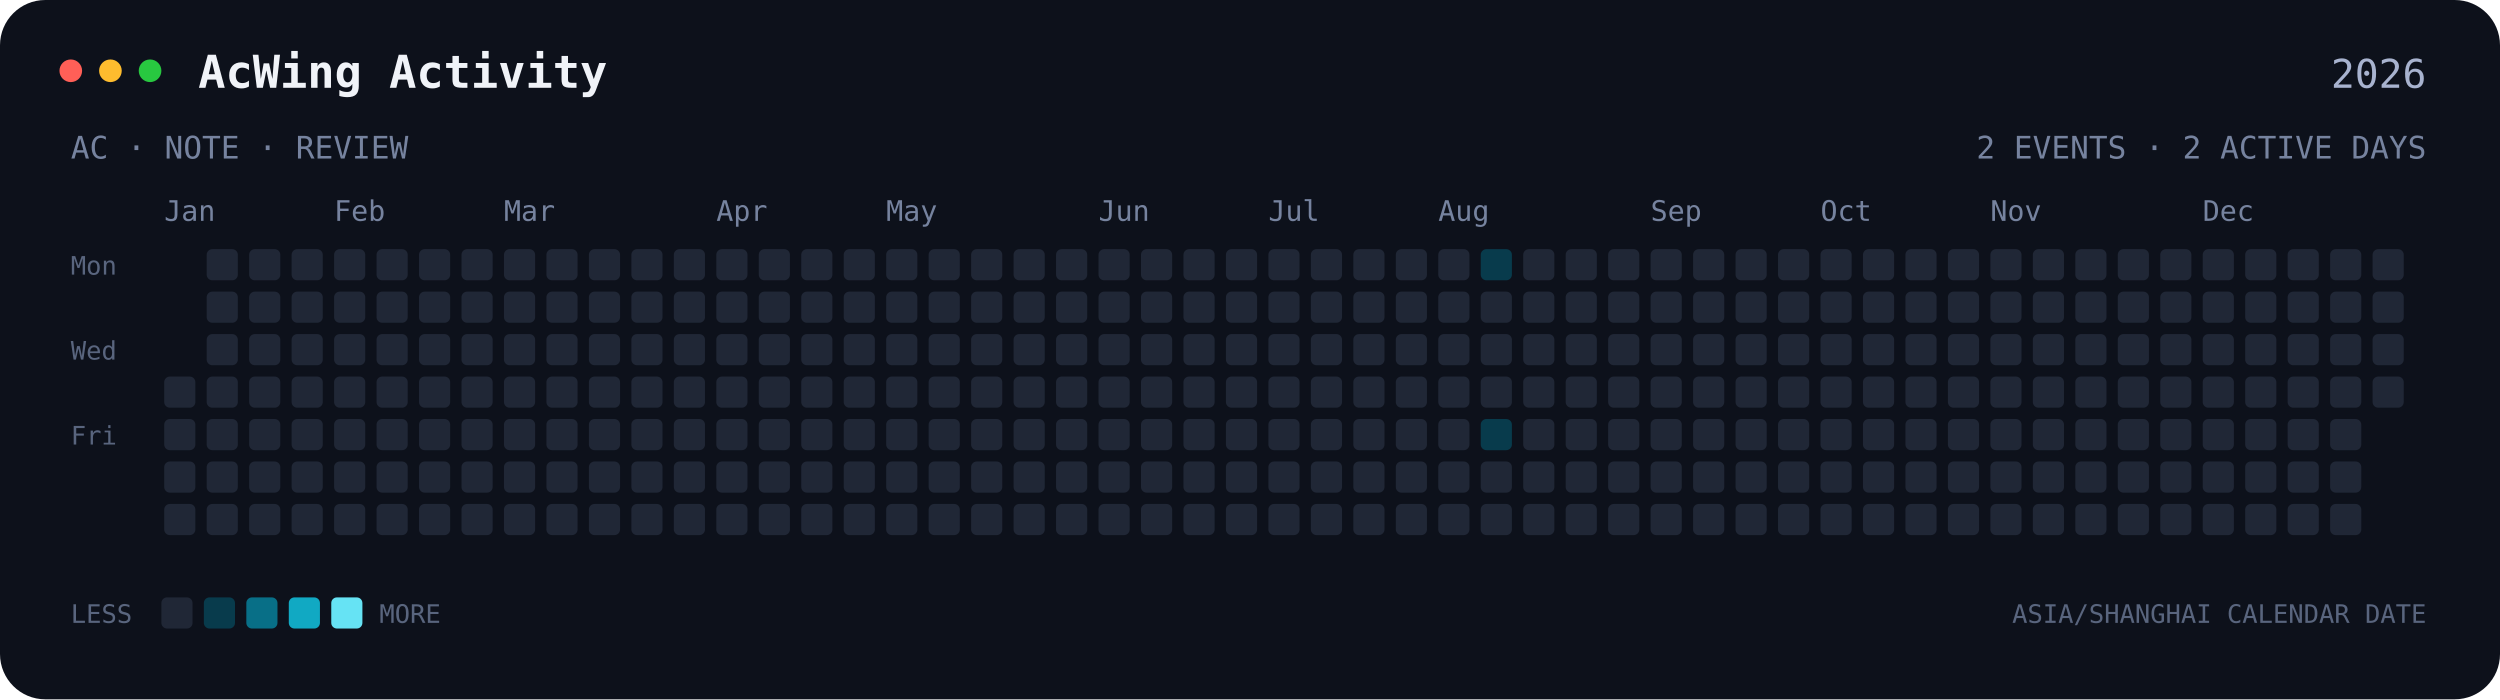
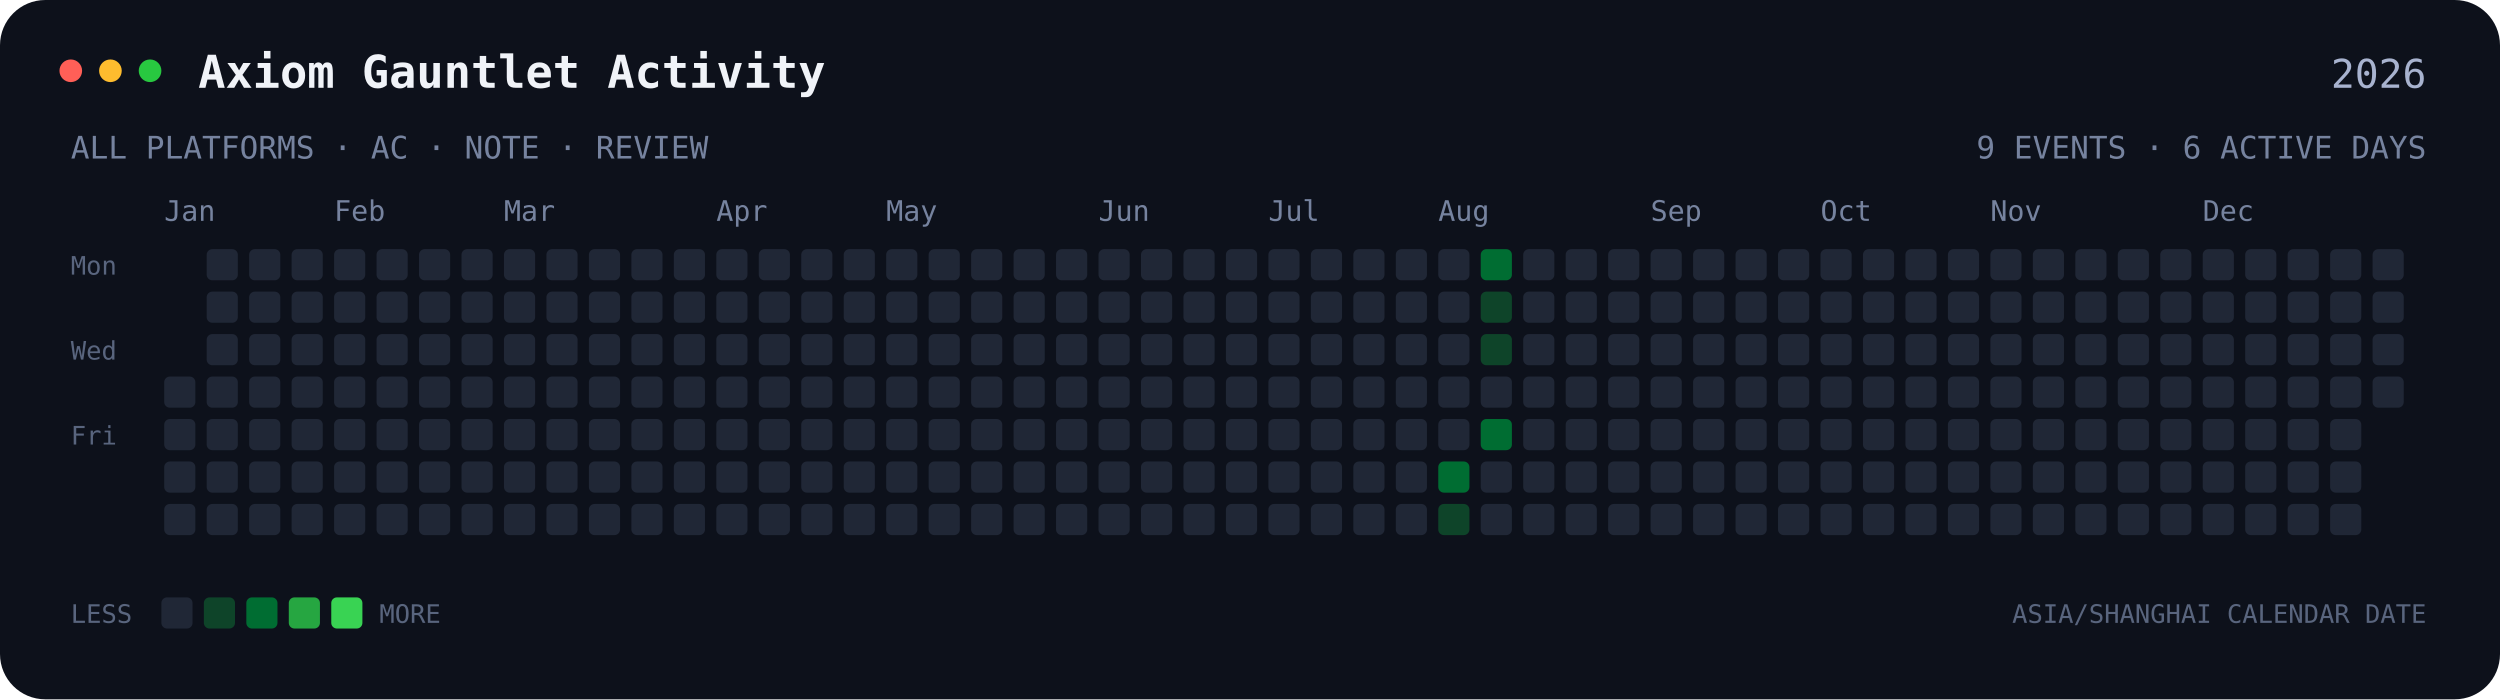
- <svg xmlns="http://www.w3.org/2000/svg" width="883" height="247" viewBox="0 0 883 247" role="img" aria-labelledby="acwing-2026-title acwing-2026-desc">
+ <svg xmlns="http://www.w3.org/2000/svg" width="883" height="247" viewBox="0 0 883 247" role="img" aria-labelledby="total-2026-title total-2026-desc">
  <rect width="883" height="247" rx="16" fill="#0d111b" />
  <circle cx="25" cy="25" r="4" fill="#ff5f57" />
  <circle cx="39" cy="25" r="4" fill="#febc2e" />
  <circle cx="53" cy="25" r="4" fill="#28c840" />
-   <text x="70" y="31" fill="#f0f3f8" font-family="ui-monospace, SFMono-Regular, Menlo, Consolas, monospace" font-size="16" font-weight="700">AcWing Activity</text>
+   <text x="70" y="31" fill="#f0f3f8" font-family="ui-monospace, SFMono-Regular, Menlo, Consolas, monospace" font-size="16" font-weight="700">Axiom Gauntlet Activity</text>
  <text x="857" y="31" text-anchor="end" fill="#a8b3cf" font-family="ui-monospace, SFMono-Regular, Menlo, Consolas, monospace" font-size="14">2026</text>
-   <text x="25" y="56" fill="#76839f" font-family="ui-monospace, SFMono-Regular, Menlo, Consolas, monospace" font-size="11">AC · NOTE · REVIEW</text>
-   <text x="857" y="56" text-anchor="end" fill="#76839f" font-family="ui-monospace, SFMono-Regular, Menlo, Consolas, monospace" font-size="11">2 EVENTS · 2 ACTIVE DAYS</text>
+   <text x="25" y="56" fill="#76839f" font-family="ui-monospace, SFMono-Regular, Menlo, Consolas, monospace" font-size="11">ALL PLATFORMS · AC · NOTE · REVIEW</text>
+   <text x="857" y="56" text-anchor="end" fill="#76839f" font-family="ui-monospace, SFMono-Regular, Menlo, Consolas, monospace" font-size="11">9 EVENTS · 6 ACTIVE DAYS</text>
  <text x="58" y="78" fill="#76839f" font-family="ui-monospace, SFMono-Regular, Menlo, Consolas, monospace" font-size="10">Jan</text>
  <text x="118" y="78" fill="#76839f" font-family="ui-monospace, SFMono-Regular, Menlo, Consolas, monospace" font-size="10">Feb</text>
  <text x="178" y="78" fill="#76839f" font-family="ui-monospace, SFMono-Regular, Menlo, Consolas, monospace" font-size="10">Mar</text>
  <text x="253" y="78" fill="#76839f" font-family="ui-monospace, SFMono-Regular, Menlo, Consolas, monospace" font-size="10">Apr</text>
  <text x="313" y="78" fill="#76839f" font-family="ui-monospace, SFMono-Regular, Menlo, Consolas, monospace" font-size="10">May</text>
  <text x="388" y="78" fill="#76839f" font-family="ui-monospace, SFMono-Regular, Menlo, Consolas, monospace" font-size="10">Jun</text>
  <text x="448" y="78" fill="#76839f" font-family="ui-monospace, SFMono-Regular, Menlo, Consolas, monospace" font-size="10">Jul</text>
  <text x="508" y="78" fill="#76839f" font-family="ui-monospace, SFMono-Regular, Menlo, Consolas, monospace" font-size="10">Aug</text>
  <text x="583" y="78" fill="#76839f" font-family="ui-monospace, SFMono-Regular, Menlo, Consolas, monospace" font-size="10">Sep</text>
  <text x="643" y="78" fill="#76839f" font-family="ui-monospace, SFMono-Regular, Menlo, Consolas, monospace" font-size="10">Oct</text>
  <text x="703" y="78" fill="#76839f" font-family="ui-monospace, SFMono-Regular, Menlo, Consolas, monospace" font-size="10">Nov</text>
  <text x="778" y="78" fill="#76839f" font-family="ui-monospace, SFMono-Regular, Menlo, Consolas, monospace" font-size="10">Dec</text>
  <text x="25" y="97" fill="#59657e" font-family="ui-monospace, SFMono-Regular, Menlo, Consolas, monospace" font-size="9">Mon</text>
  <text x="25" y="127" fill="#59657e" font-family="ui-monospace, SFMono-Regular, Menlo, Consolas, monospace" font-size="9">Wed</text>
  <text x="25" y="157" fill="#59657e" font-family="ui-monospace, SFMono-Regular, Menlo, Consolas, monospace" font-size="9">Fri</text>
  <rect x="58" y="133" width="11" height="11" rx="2" fill="#202736" data-date="2026-01-01" data-count="0" data-level="0">
    </rect>
  <rect x="58" y="148" width="11" height="11" rx="2" fill="#202736" data-date="2026-01-02" data-count="0" data-level="0">
    </rect>
  <rect x="58" y="163" width="11" height="11" rx="2" fill="#202736" data-date="2026-01-03" data-count="0" data-level="0">
    </rect>
  <rect x="58" y="178" width="11" height="11" rx="2" fill="#202736" data-date="2026-01-04" data-count="0" data-level="0">
    </rect>
  <rect x="73" y="88" width="11" height="11" rx="2" fill="#202736" data-date="2026-01-05" data-count="0" data-level="0">
    </rect>
  <rect x="73" y="103" width="11" height="11" rx="2" fill="#202736" data-date="2026-01-06" data-count="0" data-level="0">
    </rect>
  <rect x="73" y="118" width="11" height="11" rx="2" fill="#202736" data-date="2026-01-07" data-count="0" data-level="0">
    </rect>
  <rect x="73" y="133" width="11" height="11" rx="2" fill="#202736" data-date="2026-01-08" data-count="0" data-level="0">
    </rect>
  <rect x="73" y="148" width="11" height="11" rx="2" fill="#202736" data-date="2026-01-09" data-count="0" data-level="0">
    </rect>
  <rect x="73" y="163" width="11" height="11" rx="2" fill="#202736" data-date="2026-01-10" data-count="0" data-level="0">
    </rect>
  <rect x="73" y="178" width="11" height="11" rx="2" fill="#202736" data-date="2026-01-11" data-count="0" data-level="0">
    </rect>
  <rect x="88" y="88" width="11" height="11" rx="2" fill="#202736" data-date="2026-01-12" data-count="0" data-level="0">
    </rect>
  <rect x="88" y="103" width="11" height="11" rx="2" fill="#202736" data-date="2026-01-13" data-count="0" data-level="0">
    </rect>
  <rect x="88" y="118" width="11" height="11" rx="2" fill="#202736" data-date="2026-01-14" data-count="0" data-level="0">
    </rect>
  <rect x="88" y="133" width="11" height="11" rx="2" fill="#202736" data-date="2026-01-15" data-count="0" data-level="0">
    </rect>
  <rect x="88" y="148" width="11" height="11" rx="2" fill="#202736" data-date="2026-01-16" data-count="0" data-level="0">
    </rect>
  <rect x="88" y="163" width="11" height="11" rx="2" fill="#202736" data-date="2026-01-17" data-count="0" data-level="0">
    </rect>
  <rect x="88" y="178" width="11" height="11" rx="2" fill="#202736" data-date="2026-01-18" data-count="0" data-level="0">
    </rect>
  <rect x="103" y="88" width="11" height="11" rx="2" fill="#202736" data-date="2026-01-19" data-count="0" data-level="0">
    </rect>
  <rect x="103" y="103" width="11" height="11" rx="2" fill="#202736" data-date="2026-01-20" data-count="0" data-level="0">
    </rect>
  <rect x="103" y="118" width="11" height="11" rx="2" fill="#202736" data-date="2026-01-21" data-count="0" data-level="0">
    </rect>
  <rect x="103" y="133" width="11" height="11" rx="2" fill="#202736" data-date="2026-01-22" data-count="0" data-level="0">
    </rect>
  <rect x="103" y="148" width="11" height="11" rx="2" fill="#202736" data-date="2026-01-23" data-count="0" data-level="0">
    </rect>
  <rect x="103" y="163" width="11" height="11" rx="2" fill="#202736" data-date="2026-01-24" data-count="0" data-level="0">
    </rect>
  <rect x="103" y="178" width="11" height="11" rx="2" fill="#202736" data-date="2026-01-25" data-count="0" data-level="0">
    </rect>
  <rect x="118" y="88" width="11" height="11" rx="2" fill="#202736" data-date="2026-01-26" data-count="0" data-level="0">
    </rect>
  <rect x="118" y="103" width="11" height="11" rx="2" fill="#202736" data-date="2026-01-27" data-count="0" data-level="0">
    </rect>
  <rect x="118" y="118" width="11" height="11" rx="2" fill="#202736" data-date="2026-01-28" data-count="0" data-level="0">
    </rect>
  <rect x="118" y="133" width="11" height="11" rx="2" fill="#202736" data-date="2026-01-29" data-count="0" data-level="0">
    </rect>
  <rect x="118" y="148" width="11" height="11" rx="2" fill="#202736" data-date="2026-01-30" data-count="0" data-level="0">
    </rect>
  <rect x="118" y="163" width="11" height="11" rx="2" fill="#202736" data-date="2026-01-31" data-count="0" data-level="0">
    </rect>
  <rect x="118" y="178" width="11" height="11" rx="2" fill="#202736" data-date="2026-02-01" data-count="0" data-level="0">
    </rect>
  <rect x="133" y="88" width="11" height="11" rx="2" fill="#202736" data-date="2026-02-02" data-count="0" data-level="0">
    </rect>
  <rect x="133" y="103" width="11" height="11" rx="2" fill="#202736" data-date="2026-02-03" data-count="0" data-level="0">
    </rect>
  <rect x="133" y="118" width="11" height="11" rx="2" fill="#202736" data-date="2026-02-04" data-count="0" data-level="0">
    </rect>
  <rect x="133" y="133" width="11" height="11" rx="2" fill="#202736" data-date="2026-02-05" data-count="0" data-level="0">
    </rect>
  <rect x="133" y="148" width="11" height="11" rx="2" fill="#202736" data-date="2026-02-06" data-count="0" data-level="0">
    </rect>
  <rect x="133" y="163" width="11" height="11" rx="2" fill="#202736" data-date="2026-02-07" data-count="0" data-level="0">
    </rect>
  <rect x="133" y="178" width="11" height="11" rx="2" fill="#202736" data-date="2026-02-08" data-count="0" data-level="0">
    </rect>
  <rect x="148" y="88" width="11" height="11" rx="2" fill="#202736" data-date="2026-02-09" data-count="0" data-level="0">
    </rect>
  <rect x="148" y="103" width="11" height="11" rx="2" fill="#202736" data-date="2026-02-10" data-count="0" data-level="0">
    </rect>
  <rect x="148" y="118" width="11" height="11" rx="2" fill="#202736" data-date="2026-02-11" data-count="0" data-level="0">
    </rect>
  <rect x="148" y="133" width="11" height="11" rx="2" fill="#202736" data-date="2026-02-12" data-count="0" data-level="0">
    </rect>
  <rect x="148" y="148" width="11" height="11" rx="2" fill="#202736" data-date="2026-02-13" data-count="0" data-level="0">
    </rect>
  <rect x="148" y="163" width="11" height="11" rx="2" fill="#202736" data-date="2026-02-14" data-count="0" data-level="0">
    </rect>
  <rect x="148" y="178" width="11" height="11" rx="2" fill="#202736" data-date="2026-02-15" data-count="0" data-level="0">
    </rect>
  <rect x="163" y="88" width="11" height="11" rx="2" fill="#202736" data-date="2026-02-16" data-count="0" data-level="0">
    </rect>
  <rect x="163" y="103" width="11" height="11" rx="2" fill="#202736" data-date="2026-02-17" data-count="0" data-level="0">
    </rect>
  <rect x="163" y="118" width="11" height="11" rx="2" fill="#202736" data-date="2026-02-18" data-count="0" data-level="0">
    </rect>
  <rect x="163" y="133" width="11" height="11" rx="2" fill="#202736" data-date="2026-02-19" data-count="0" data-level="0">
    </rect>
  <rect x="163" y="148" width="11" height="11" rx="2" fill="#202736" data-date="2026-02-20" data-count="0" data-level="0">
    </rect>
  <rect x="163" y="163" width="11" height="11" rx="2" fill="#202736" data-date="2026-02-21" data-count="0" data-level="0">
    </rect>
  <rect x="163" y="178" width="11" height="11" rx="2" fill="#202736" data-date="2026-02-22" data-count="0" data-level="0">
    </rect>
  <rect x="178" y="88" width="11" height="11" rx="2" fill="#202736" data-date="2026-02-23" data-count="0" data-level="0">
    </rect>
  <rect x="178" y="103" width="11" height="11" rx="2" fill="#202736" data-date="2026-02-24" data-count="0" data-level="0">
    </rect>
  <rect x="178" y="118" width="11" height="11" rx="2" fill="#202736" data-date="2026-02-25" data-count="0" data-level="0">
    </rect>
  <rect x="178" y="133" width="11" height="11" rx="2" fill="#202736" data-date="2026-02-26" data-count="0" data-level="0">
    </rect>
  <rect x="178" y="148" width="11" height="11" rx="2" fill="#202736" data-date="2026-02-27" data-count="0" data-level="0">
    </rect>
  <rect x="178" y="163" width="11" height="11" rx="2" fill="#202736" data-date="2026-02-28" data-count="0" data-level="0">
    </rect>
  <rect x="178" y="178" width="11" height="11" rx="2" fill="#202736" data-date="2026-03-01" data-count="0" data-level="0">
    </rect>
  <rect x="193" y="88" width="11" height="11" rx="2" fill="#202736" data-date="2026-03-02" data-count="0" data-level="0">
    </rect>
  <rect x="193" y="103" width="11" height="11" rx="2" fill="#202736" data-date="2026-03-03" data-count="0" data-level="0">
    </rect>
  <rect x="193" y="118" width="11" height="11" rx="2" fill="#202736" data-date="2026-03-04" data-count="0" data-level="0">
    </rect>
  <rect x="193" y="133" width="11" height="11" rx="2" fill="#202736" data-date="2026-03-05" data-count="0" data-level="0">
    </rect>
  <rect x="193" y="148" width="11" height="11" rx="2" fill="#202736" data-date="2026-03-06" data-count="0" data-level="0">
    </rect>
  <rect x="193" y="163" width="11" height="11" rx="2" fill="#202736" data-date="2026-03-07" data-count="0" data-level="0">
    </rect>
  <rect x="193" y="178" width="11" height="11" rx="2" fill="#202736" data-date="2026-03-08" data-count="0" data-level="0">
    </rect>
  <rect x="208" y="88" width="11" height="11" rx="2" fill="#202736" data-date="2026-03-09" data-count="0" data-level="0">
    </rect>
  <rect x="208" y="103" width="11" height="11" rx="2" fill="#202736" data-date="2026-03-10" data-count="0" data-level="0">
    </rect>
  <rect x="208" y="118" width="11" height="11" rx="2" fill="#202736" data-date="2026-03-11" data-count="0" data-level="0">
    </rect>
  <rect x="208" y="133" width="11" height="11" rx="2" fill="#202736" data-date="2026-03-12" data-count="0" data-level="0">
    </rect>
  <rect x="208" y="148" width="11" height="11" rx="2" fill="#202736" data-date="2026-03-13" data-count="0" data-level="0">
    </rect>
  <rect x="208" y="163" width="11" height="11" rx="2" fill="#202736" data-date="2026-03-14" data-count="0" data-level="0">
    </rect>
  <rect x="208" y="178" width="11" height="11" rx="2" fill="#202736" data-date="2026-03-15" data-count="0" data-level="0">
    </rect>
  <rect x="223" y="88" width="11" height="11" rx="2" fill="#202736" data-date="2026-03-16" data-count="0" data-level="0">
    </rect>
  <rect x="223" y="103" width="11" height="11" rx="2" fill="#202736" data-date="2026-03-17" data-count="0" data-level="0">
    </rect>
  <rect x="223" y="118" width="11" height="11" rx="2" fill="#202736" data-date="2026-03-18" data-count="0" data-level="0">
    </rect>
  <rect x="223" y="133" width="11" height="11" rx="2" fill="#202736" data-date="2026-03-19" data-count="0" data-level="0">
    </rect>
  <rect x="223" y="148" width="11" height="11" rx="2" fill="#202736" data-date="2026-03-20" data-count="0" data-level="0">
    </rect>
  <rect x="223" y="163" width="11" height="11" rx="2" fill="#202736" data-date="2026-03-21" data-count="0" data-level="0">
    </rect>
  <rect x="223" y="178" width="11" height="11" rx="2" fill="#202736" data-date="2026-03-22" data-count="0" data-level="0">
    </rect>
  <rect x="238" y="88" width="11" height="11" rx="2" fill="#202736" data-date="2026-03-23" data-count="0" data-level="0">
    </rect>
  <rect x="238" y="103" width="11" height="11" rx="2" fill="#202736" data-date="2026-03-24" data-count="0" data-level="0">
    </rect>
  <rect x="238" y="118" width="11" height="11" rx="2" fill="#202736" data-date="2026-03-25" data-count="0" data-level="0">
    </rect>
  <rect x="238" y="133" width="11" height="11" rx="2" fill="#202736" data-date="2026-03-26" data-count="0" data-level="0">
    </rect>
  <rect x="238" y="148" width="11" height="11" rx="2" fill="#202736" data-date="2026-03-27" data-count="0" data-level="0">
    </rect>
  <rect x="238" y="163" width="11" height="11" rx="2" fill="#202736" data-date="2026-03-28" data-count="0" data-level="0">
    </rect>
  <rect x="238" y="178" width="11" height="11" rx="2" fill="#202736" data-date="2026-03-29" data-count="0" data-level="0">
    </rect>
  <rect x="253" y="88" width="11" height="11" rx="2" fill="#202736" data-date="2026-03-30" data-count="0" data-level="0">
    </rect>
  <rect x="253" y="103" width="11" height="11" rx="2" fill="#202736" data-date="2026-03-31" data-count="0" data-level="0">
    </rect>
  <rect x="253" y="118" width="11" height="11" rx="2" fill="#202736" data-date="2026-04-01" data-count="0" data-level="0">
    </rect>
  <rect x="253" y="133" width="11" height="11" rx="2" fill="#202736" data-date="2026-04-02" data-count="0" data-level="0">
    </rect>
  <rect x="253" y="148" width="11" height="11" rx="2" fill="#202736" data-date="2026-04-03" data-count="0" data-level="0">
    </rect>
  <rect x="253" y="163" width="11" height="11" rx="2" fill="#202736" data-date="2026-04-04" data-count="0" data-level="0">
    </rect>
  <rect x="253" y="178" width="11" height="11" rx="2" fill="#202736" data-date="2026-04-05" data-count="0" data-level="0">
    </rect>
  <rect x="268" y="88" width="11" height="11" rx="2" fill="#202736" data-date="2026-04-06" data-count="0" data-level="0">
    </rect>
  <rect x="268" y="103" width="11" height="11" rx="2" fill="#202736" data-date="2026-04-07" data-count="0" data-level="0">
    </rect>
  <rect x="268" y="118" width="11" height="11" rx="2" fill="#202736" data-date="2026-04-08" data-count="0" data-level="0">
    </rect>
  <rect x="268" y="133" width="11" height="11" rx="2" fill="#202736" data-date="2026-04-09" data-count="0" data-level="0">
    </rect>
  <rect x="268" y="148" width="11" height="11" rx="2" fill="#202736" data-date="2026-04-10" data-count="0" data-level="0">
    </rect>
  <rect x="268" y="163" width="11" height="11" rx="2" fill="#202736" data-date="2026-04-11" data-count="0" data-level="0">
    </rect>
  <rect x="268" y="178" width="11" height="11" rx="2" fill="#202736" data-date="2026-04-12" data-count="0" data-level="0">
    </rect>
  <rect x="283" y="88" width="11" height="11" rx="2" fill="#202736" data-date="2026-04-13" data-count="0" data-level="0">
    </rect>
  <rect x="283" y="103" width="11" height="11" rx="2" fill="#202736" data-date="2026-04-14" data-count="0" data-level="0">
    </rect>
  <rect x="283" y="118" width="11" height="11" rx="2" fill="#202736" data-date="2026-04-15" data-count="0" data-level="0">
    </rect>
  <rect x="283" y="133" width="11" height="11" rx="2" fill="#202736" data-date="2026-04-16" data-count="0" data-level="0">
    </rect>
  <rect x="283" y="148" width="11" height="11" rx="2" fill="#202736" data-date="2026-04-17" data-count="0" data-level="0">
    </rect>
  <rect x="283" y="163" width="11" height="11" rx="2" fill="#202736" data-date="2026-04-18" data-count="0" data-level="0">
    </rect>
  <rect x="283" y="178" width="11" height="11" rx="2" fill="#202736" data-date="2026-04-19" data-count="0" data-level="0">
    </rect>
  <rect x="298" y="88" width="11" height="11" rx="2" fill="#202736" data-date="2026-04-20" data-count="0" data-level="0">
    </rect>
  <rect x="298" y="103" width="11" height="11" rx="2" fill="#202736" data-date="2026-04-21" data-count="0" data-level="0">
    </rect>
  <rect x="298" y="118" width="11" height="11" rx="2" fill="#202736" data-date="2026-04-22" data-count="0" data-level="0">
    </rect>
  <rect x="298" y="133" width="11" height="11" rx="2" fill="#202736" data-date="2026-04-23" data-count="0" data-level="0">
    </rect>
  <rect x="298" y="148" width="11" height="11" rx="2" fill="#202736" data-date="2026-04-24" data-count="0" data-level="0">
    </rect>
  <rect x="298" y="163" width="11" height="11" rx="2" fill="#202736" data-date="2026-04-25" data-count="0" data-level="0">
    </rect>
  <rect x="298" y="178" width="11" height="11" rx="2" fill="#202736" data-date="2026-04-26" data-count="0" data-level="0">
    </rect>
  <rect x="313" y="88" width="11" height="11" rx="2" fill="#202736" data-date="2026-04-27" data-count="0" data-level="0">
    </rect>
  <rect x="313" y="103" width="11" height="11" rx="2" fill="#202736" data-date="2026-04-28" data-count="0" data-level="0">
    </rect>
  <rect x="313" y="118" width="11" height="11" rx="2" fill="#202736" data-date="2026-04-29" data-count="0" data-level="0">
    </rect>
  <rect x="313" y="133" width="11" height="11" rx="2" fill="#202736" data-date="2026-04-30" data-count="0" data-level="0">
    </rect>
  <rect x="313" y="148" width="11" height="11" rx="2" fill="#202736" data-date="2026-05-01" data-count="0" data-level="0">
    </rect>
  <rect x="313" y="163" width="11" height="11" rx="2" fill="#202736" data-date="2026-05-02" data-count="0" data-level="0">
    </rect>
  <rect x="313" y="178" width="11" height="11" rx="2" fill="#202736" data-date="2026-05-03" data-count="0" data-level="0">
    </rect>
  <rect x="328" y="88" width="11" height="11" rx="2" fill="#202736" data-date="2026-05-04" data-count="0" data-level="0">
    </rect>
  <rect x="328" y="103" width="11" height="11" rx="2" fill="#202736" data-date="2026-05-05" data-count="0" data-level="0">
    </rect>
  <rect x="328" y="118" width="11" height="11" rx="2" fill="#202736" data-date="2026-05-06" data-count="0" data-level="0">
    </rect>
  <rect x="328" y="133" width="11" height="11" rx="2" fill="#202736" data-date="2026-05-07" data-count="0" data-level="0">
    </rect>
  <rect x="328" y="148" width="11" height="11" rx="2" fill="#202736" data-date="2026-05-08" data-count="0" data-level="0">
    </rect>
  <rect x="328" y="163" width="11" height="11" rx="2" fill="#202736" data-date="2026-05-09" data-count="0" data-level="0">
    </rect>
  <rect x="328" y="178" width="11" height="11" rx="2" fill="#202736" data-date="2026-05-10" data-count="0" data-level="0">
    </rect>
  <rect x="343" y="88" width="11" height="11" rx="2" fill="#202736" data-date="2026-05-11" data-count="0" data-level="0">
    </rect>
  <rect x="343" y="103" width="11" height="11" rx="2" fill="#202736" data-date="2026-05-12" data-count="0" data-level="0">
    </rect>
  <rect x="343" y="118" width="11" height="11" rx="2" fill="#202736" data-date="2026-05-13" data-count="0" data-level="0">
    </rect>
  <rect x="343" y="133" width="11" height="11" rx="2" fill="#202736" data-date="2026-05-14" data-count="0" data-level="0">
    </rect>
  <rect x="343" y="148" width="11" height="11" rx="2" fill="#202736" data-date="2026-05-15" data-count="0" data-level="0">
    </rect>
  <rect x="343" y="163" width="11" height="11" rx="2" fill="#202736" data-date="2026-05-16" data-count="0" data-level="0">
    </rect>
  <rect x="343" y="178" width="11" height="11" rx="2" fill="#202736" data-date="2026-05-17" data-count="0" data-level="0">
    </rect>
  <rect x="358" y="88" width="11" height="11" rx="2" fill="#202736" data-date="2026-05-18" data-count="0" data-level="0">
    </rect>
  <rect x="358" y="103" width="11" height="11" rx="2" fill="#202736" data-date="2026-05-19" data-count="0" data-level="0">
    </rect>
  <rect x="358" y="118" width="11" height="11" rx="2" fill="#202736" data-date="2026-05-20" data-count="0" data-level="0">
    </rect>
  <rect x="358" y="133" width="11" height="11" rx="2" fill="#202736" data-date="2026-05-21" data-count="0" data-level="0">
    </rect>
  <rect x="358" y="148" width="11" height="11" rx="2" fill="#202736" data-date="2026-05-22" data-count="0" data-level="0">
    </rect>
  <rect x="358" y="163" width="11" height="11" rx="2" fill="#202736" data-date="2026-05-23" data-count="0" data-level="0">
    </rect>
  <rect x="358" y="178" width="11" height="11" rx="2" fill="#202736" data-date="2026-05-24" data-count="0" data-level="0">
    </rect>
  <rect x="373" y="88" width="11" height="11" rx="2" fill="#202736" data-date="2026-05-25" data-count="0" data-level="0">
    </rect>
  <rect x="373" y="103" width="11" height="11" rx="2" fill="#202736" data-date="2026-05-26" data-count="0" data-level="0">
    </rect>
  <rect x="373" y="118" width="11" height="11" rx="2" fill="#202736" data-date="2026-05-27" data-count="0" data-level="0">
    </rect>
  <rect x="373" y="133" width="11" height="11" rx="2" fill="#202736" data-date="2026-05-28" data-count="0" data-level="0">
    </rect>
  <rect x="373" y="148" width="11" height="11" rx="2" fill="#202736" data-date="2026-05-29" data-count="0" data-level="0">
    </rect>
  <rect x="373" y="163" width="11" height="11" rx="2" fill="#202736" data-date="2026-05-30" data-count="0" data-level="0">
    </rect>
  <rect x="373" y="178" width="11" height="11" rx="2" fill="#202736" data-date="2026-05-31" data-count="0" data-level="0">
    </rect>
  <rect x="388" y="88" width="11" height="11" rx="2" fill="#202736" data-date="2026-06-01" data-count="0" data-level="0">
    </rect>
  <rect x="388" y="103" width="11" height="11" rx="2" fill="#202736" data-date="2026-06-02" data-count="0" data-level="0">
    </rect>
  <rect x="388" y="118" width="11" height="11" rx="2" fill="#202736" data-date="2026-06-03" data-count="0" data-level="0">
    </rect>
  <rect x="388" y="133" width="11" height="11" rx="2" fill="#202736" data-date="2026-06-04" data-count="0" data-level="0">
    </rect>
  <rect x="388" y="148" width="11" height="11" rx="2" fill="#202736" data-date="2026-06-05" data-count="0" data-level="0">
    </rect>
  <rect x="388" y="163" width="11" height="11" rx="2" fill="#202736" data-date="2026-06-06" data-count="0" data-level="0">
    </rect>
  <rect x="388" y="178" width="11" height="11" rx="2" fill="#202736" data-date="2026-06-07" data-count="0" data-level="0">
    </rect>
  <rect x="403" y="88" width="11" height="11" rx="2" fill="#202736" data-date="2026-06-08" data-count="0" data-level="0">
    </rect>
  <rect x="403" y="103" width="11" height="11" rx="2" fill="#202736" data-date="2026-06-09" data-count="0" data-level="0">
    </rect>
  <rect x="403" y="118" width="11" height="11" rx="2" fill="#202736" data-date="2026-06-10" data-count="0" data-level="0">
    </rect>
  <rect x="403" y="133" width="11" height="11" rx="2" fill="#202736" data-date="2026-06-11" data-count="0" data-level="0">
    </rect>
  <rect x="403" y="148" width="11" height="11" rx="2" fill="#202736" data-date="2026-06-12" data-count="0" data-level="0">
    </rect>
  <rect x="403" y="163" width="11" height="11" rx="2" fill="#202736" data-date="2026-06-13" data-count="0" data-level="0">
    </rect>
  <rect x="403" y="178" width="11" height="11" rx="2" fill="#202736" data-date="2026-06-14" data-count="0" data-level="0">
    </rect>
  <rect x="418" y="88" width="11" height="11" rx="2" fill="#202736" data-date="2026-06-15" data-count="0" data-level="0">
    </rect>
  <rect x="418" y="103" width="11" height="11" rx="2" fill="#202736" data-date="2026-06-16" data-count="0" data-level="0">
    </rect>
  <rect x="418" y="118" width="11" height="11" rx="2" fill="#202736" data-date="2026-06-17" data-count="0" data-level="0">
    </rect>
  <rect x="418" y="133" width="11" height="11" rx="2" fill="#202736" data-date="2026-06-18" data-count="0" data-level="0">
    </rect>
  <rect x="418" y="148" width="11" height="11" rx="2" fill="#202736" data-date="2026-06-19" data-count="0" data-level="0">
    </rect>
  <rect x="418" y="163" width="11" height="11" rx="2" fill="#202736" data-date="2026-06-20" data-count="0" data-level="0">
    </rect>
  <rect x="418" y="178" width="11" height="11" rx="2" fill="#202736" data-date="2026-06-21" data-count="0" data-level="0">
    </rect>
  <rect x="433" y="88" width="11" height="11" rx="2" fill="#202736" data-date="2026-06-22" data-count="0" data-level="0">
    </rect>
  <rect x="433" y="103" width="11" height="11" rx="2" fill="#202736" data-date="2026-06-23" data-count="0" data-level="0">
    </rect>
  <rect x="433" y="118" width="11" height="11" rx="2" fill="#202736" data-date="2026-06-24" data-count="0" data-level="0">
    </rect>
  <rect x="433" y="133" width="11" height="11" rx="2" fill="#202736" data-date="2026-06-25" data-count="0" data-level="0">
    </rect>
  <rect x="433" y="148" width="11" height="11" rx="2" fill="#202736" data-date="2026-06-26" data-count="0" data-level="0">
    </rect>
  <rect x="433" y="163" width="11" height="11" rx="2" fill="#202736" data-date="2026-06-27" data-count="0" data-level="0">
    </rect>
  <rect x="433" y="178" width="11" height="11" rx="2" fill="#202736" data-date="2026-06-28" data-count="0" data-level="0">
    </rect>
  <rect x="448" y="88" width="11" height="11" rx="2" fill="#202736" data-date="2026-06-29" data-count="0" data-level="0">
    </rect>
  <rect x="448" y="103" width="11" height="11" rx="2" fill="#202736" data-date="2026-06-30" data-count="0" data-level="0">
    </rect>
  <rect x="448" y="118" width="11" height="11" rx="2" fill="#202736" data-date="2026-07-01" data-count="0" data-level="0">
    </rect>
  <rect x="448" y="133" width="11" height="11" rx="2" fill="#202736" data-date="2026-07-02" data-count="0" data-level="0">
    </rect>
  <rect x="448" y="148" width="11" height="11" rx="2" fill="#202736" data-date="2026-07-03" data-count="0" data-level="0">
    </rect>
  <rect x="448" y="163" width="11" height="11" rx="2" fill="#202736" data-date="2026-07-04" data-count="0" data-level="0">
    </rect>
  <rect x="448" y="178" width="11" height="11" rx="2" fill="#202736" data-date="2026-07-05" data-count="0" data-level="0">
    </rect>
  <rect x="463" y="88" width="11" height="11" rx="2" fill="#202736" data-date="2026-07-06" data-count="0" data-level="0">
    </rect>
  <rect x="463" y="103" width="11" height="11" rx="2" fill="#202736" data-date="2026-07-07" data-count="0" data-level="0">
    </rect>
  <rect x="463" y="118" width="11" height="11" rx="2" fill="#202736" data-date="2026-07-08" data-count="0" data-level="0">
    </rect>
  <rect x="463" y="133" width="11" height="11" rx="2" fill="#202736" data-date="2026-07-09" data-count="0" data-level="0">
    </rect>
  <rect x="463" y="148" width="11" height="11" rx="2" fill="#202736" data-date="2026-07-10" data-count="0" data-level="0">
    </rect>
  <rect x="463" y="163" width="11" height="11" rx="2" fill="#202736" data-date="2026-07-11" data-count="0" data-level="0">
    </rect>
  <rect x="463" y="178" width="11" height="11" rx="2" fill="#202736" data-date="2026-07-12" data-count="0" data-level="0">
    </rect>
  <rect x="478" y="88" width="11" height="11" rx="2" fill="#202736" data-date="2026-07-13" data-count="0" data-level="0">
    </rect>
  <rect x="478" y="103" width="11" height="11" rx="2" fill="#202736" data-date="2026-07-14" data-count="0" data-level="0">
    </rect>
  <rect x="478" y="118" width="11" height="11" rx="2" fill="#202736" data-date="2026-07-15" data-count="0" data-level="0">
    </rect>
  <rect x="478" y="133" width="11" height="11" rx="2" fill="#202736" data-date="2026-07-16" data-count="0" data-level="0">
    </rect>
  <rect x="478" y="148" width="11" height="11" rx="2" fill="#202736" data-date="2026-07-17" data-count="0" data-level="0">
    </rect>
  <rect x="478" y="163" width="11" height="11" rx="2" fill="#202736" data-date="2026-07-18" data-count="0" data-level="0">
    </rect>
  <rect x="478" y="178" width="11" height="11" rx="2" fill="#202736" data-date="2026-07-19" data-count="0" data-level="0">
    </rect>
  <rect x="493" y="88" width="11" height="11" rx="2" fill="#202736" data-date="2026-07-20" data-count="0" data-level="0">
    </rect>
  <rect x="493" y="103" width="11" height="11" rx="2" fill="#202736" data-date="2026-07-21" data-count="0" data-level="0">
    </rect>
  <rect x="493" y="118" width="11" height="11" rx="2" fill="#202736" data-date="2026-07-22" data-count="0" data-level="0">
    </rect>
  <rect x="493" y="133" width="11" height="11" rx="2" fill="#202736" data-date="2026-07-23" data-count="0" data-level="0">
    </rect>
  <rect x="493" y="148" width="11" height="11" rx="2" fill="#202736" data-date="2026-07-24" data-count="0" data-level="0">
    </rect>
  <rect x="493" y="163" width="11" height="11" rx="2" fill="#202736" data-date="2026-07-25" data-count="0" data-level="0">
    </rect>
  <rect x="493" y="178" width="11" height="11" rx="2" fill="#202736" data-date="2026-07-26" data-count="0" data-level="0">
    </rect>
  <rect x="508" y="88" width="11" height="11" rx="2" fill="#202736" data-date="2026-07-27" data-count="0" data-level="0">
    </rect>
  <rect x="508" y="103" width="11" height="11" rx="2" fill="#202736" data-date="2026-07-28" data-count="0" data-level="0">
    </rect>
  <rect x="508" y="118" width="11" height="11" rx="2" fill="#202736" data-date="2026-07-29" data-count="0" data-level="0">
    </rect>
  <rect x="508" y="133" width="11" height="11" rx="2" fill="#202736" data-date="2026-07-30" data-count="0" data-level="0">
    </rect>
  <rect x="508" y="148" width="11" height="11" rx="2" fill="#202736" data-date="2026-07-31" data-count="0" data-level="0">
    </rect>
-   <rect x="508" y="163" width="11" height="11" rx="2" fill="#202736" data-date="2026-08-01" data-count="0" data-level="0">
-     </rect>
-   <rect x="508" y="178" width="11" height="11" rx="2" fill="#202736" data-date="2026-08-02" data-count="0" data-level="0">
-     </rect>
-   <rect x="523" y="88" width="11" height="11" rx="2" fill="#083b4c" data-date="2026-08-03" data-count="1" data-level="1">
-     </rect>
-   <rect x="523" y="103" width="11" height="11" rx="2" fill="#202736" data-date="2026-08-04" data-count="0" data-level="0">
-     </rect>
-   <rect x="523" y="118" width="11" height="11" rx="2" fill="#202736" data-date="2026-08-05" data-count="0" data-level="0">
+   <rect x="508" y="163" width="11" height="11" rx="2" fill="#006d32" data-date="2026-08-01" data-count="2" data-level="2">
+     </rect>
+   <rect x="508" y="178" width="11" height="11" rx="2" fill="#0e4429" data-date="2026-08-02" data-count="1" data-level="1">
+     </rect>
+   <rect x="523" y="88" width="11" height="11" rx="2" fill="#006d32" data-date="2026-08-03" data-count="2" data-level="2">
+     </rect>
+   <rect x="523" y="103" width="11" height="11" rx="2" fill="#0e4429" data-date="2026-08-04" data-count="1" data-level="1">
+     </rect>
+   <rect x="523" y="118" width="11" height="11" rx="2" fill="#0e4429" data-date="2026-08-05" data-count="1" data-level="1">
    </rect>
  <rect x="523" y="133" width="11" height="11" rx="2" fill="#202736" data-date="2026-08-06" data-count="0" data-level="0">
    </rect>
-   <rect x="523" y="148" width="11" height="11" rx="2" fill="#083b4c" data-date="2026-08-07" data-count="1" data-level="1">
+   <rect x="523" y="148" width="11" height="11" rx="2" fill="#006d32" data-date="2026-08-07" data-count="2" data-level="2">
    </rect>
  <rect x="523" y="163" width="11" height="11" rx="2" fill="#202736" data-date="2026-08-08" data-count="0" data-level="0">
    </rect>
  <rect x="523" y="178" width="11" height="11" rx="2" fill="#202736" data-date="2026-08-09" data-count="0" data-level="0">
    </rect>
  <rect x="538" y="88" width="11" height="11" rx="2" fill="#202736" data-date="2026-08-10" data-count="0" data-level="0">
    </rect>
  <rect x="538" y="103" width="11" height="11" rx="2" fill="#202736" data-date="2026-08-11" data-count="0" data-level="0">
    </rect>
  <rect x="538" y="118" width="11" height="11" rx="2" fill="#202736" data-date="2026-08-12" data-count="0" data-level="0">
    </rect>
  <rect x="538" y="133" width="11" height="11" rx="2" fill="#202736" data-date="2026-08-13" data-count="0" data-level="0">
    </rect>
  <rect x="538" y="148" width="11" height="11" rx="2" fill="#202736" data-date="2026-08-14" data-count="0" data-level="0">
    </rect>
  <rect x="538" y="163" width="11" height="11" rx="2" fill="#202736" data-date="2026-08-15" data-count="0" data-level="0">
    </rect>
  <rect x="538" y="178" width="11" height="11" rx="2" fill="#202736" data-date="2026-08-16" data-count="0" data-level="0">
    </rect>
  <rect x="553" y="88" width="11" height="11" rx="2" fill="#202736" data-date="2026-08-17" data-count="0" data-level="0">
    </rect>
  <rect x="553" y="103" width="11" height="11" rx="2" fill="#202736" data-date="2026-08-18" data-count="0" data-level="0">
    </rect>
  <rect x="553" y="118" width="11" height="11" rx="2" fill="#202736" data-date="2026-08-19" data-count="0" data-level="0">
    </rect>
  <rect x="553" y="133" width="11" height="11" rx="2" fill="#202736" data-date="2026-08-20" data-count="0" data-level="0">
    </rect>
  <rect x="553" y="148" width="11" height="11" rx="2" fill="#202736" data-date="2026-08-21" data-count="0" data-level="0">
    </rect>
  <rect x="553" y="163" width="11" height="11" rx="2" fill="#202736" data-date="2026-08-22" data-count="0" data-level="0">
    </rect>
  <rect x="553" y="178" width="11" height="11" rx="2" fill="#202736" data-date="2026-08-23" data-count="0" data-level="0">
    </rect>
  <rect x="568" y="88" width="11" height="11" rx="2" fill="#202736" data-date="2026-08-24" data-count="0" data-level="0">
    </rect>
  <rect x="568" y="103" width="11" height="11" rx="2" fill="#202736" data-date="2026-08-25" data-count="0" data-level="0">
    </rect>
  <rect x="568" y="118" width="11" height="11" rx="2" fill="#202736" data-date="2026-08-26" data-count="0" data-level="0">
    </rect>
  <rect x="568" y="133" width="11" height="11" rx="2" fill="#202736" data-date="2026-08-27" data-count="0" data-level="0">
    </rect>
  <rect x="568" y="148" width="11" height="11" rx="2" fill="#202736" data-date="2026-08-28" data-count="0" data-level="0">
    </rect>
  <rect x="568" y="163" width="11" height="11" rx="2" fill="#202736" data-date="2026-08-29" data-count="0" data-level="0">
    </rect>
  <rect x="568" y="178" width="11" height="11" rx="2" fill="#202736" data-date="2026-08-30" data-count="0" data-level="0">
    </rect>
  <rect x="583" y="88" width="11" height="11" rx="2" fill="#202736" data-date="2026-08-31" data-count="0" data-level="0">
    </rect>
  <rect x="583" y="103" width="11" height="11" rx="2" fill="#202736" data-date="2026-09-01" data-count="0" data-level="0">
    </rect>
  <rect x="583" y="118" width="11" height="11" rx="2" fill="#202736" data-date="2026-09-02" data-count="0" data-level="0">
    </rect>
  <rect x="583" y="133" width="11" height="11" rx="2" fill="#202736" data-date="2026-09-03" data-count="0" data-level="0">
    </rect>
  <rect x="583" y="148" width="11" height="11" rx="2" fill="#202736" data-date="2026-09-04" data-count="0" data-level="0">
    </rect>
  <rect x="583" y="163" width="11" height="11" rx="2" fill="#202736" data-date="2026-09-05" data-count="0" data-level="0">
    </rect>
  <rect x="583" y="178" width="11" height="11" rx="2" fill="#202736" data-date="2026-09-06" data-count="0" data-level="0">
    </rect>
  <rect x="598" y="88" width="11" height="11" rx="2" fill="#202736" data-date="2026-09-07" data-count="0" data-level="0">
    </rect>
  <rect x="598" y="103" width="11" height="11" rx="2" fill="#202736" data-date="2026-09-08" data-count="0" data-level="0">
    </rect>
  <rect x="598" y="118" width="11" height="11" rx="2" fill="#202736" data-date="2026-09-09" data-count="0" data-level="0">
    </rect>
  <rect x="598" y="133" width="11" height="11" rx="2" fill="#202736" data-date="2026-09-10" data-count="0" data-level="0">
    </rect>
  <rect x="598" y="148" width="11" height="11" rx="2" fill="#202736" data-date="2026-09-11" data-count="0" data-level="0">
    </rect>
  <rect x="598" y="163" width="11" height="11" rx="2" fill="#202736" data-date="2026-09-12" data-count="0" data-level="0">
    </rect>
  <rect x="598" y="178" width="11" height="11" rx="2" fill="#202736" data-date="2026-09-13" data-count="0" data-level="0">
    </rect>
  <rect x="613" y="88" width="11" height="11" rx="2" fill="#202736" data-date="2026-09-14" data-count="0" data-level="0">
    </rect>
  <rect x="613" y="103" width="11" height="11" rx="2" fill="#202736" data-date="2026-09-15" data-count="0" data-level="0">
    </rect>
  <rect x="613" y="118" width="11" height="11" rx="2" fill="#202736" data-date="2026-09-16" data-count="0" data-level="0">
    </rect>
  <rect x="613" y="133" width="11" height="11" rx="2" fill="#202736" data-date="2026-09-17" data-count="0" data-level="0">
    </rect>
  <rect x="613" y="148" width="11" height="11" rx="2" fill="#202736" data-date="2026-09-18" data-count="0" data-level="0">
    </rect>
  <rect x="613" y="163" width="11" height="11" rx="2" fill="#202736" data-date="2026-09-19" data-count="0" data-level="0">
    </rect>
  <rect x="613" y="178" width="11" height="11" rx="2" fill="#202736" data-date="2026-09-20" data-count="0" data-level="0">
    </rect>
  <rect x="628" y="88" width="11" height="11" rx="2" fill="#202736" data-date="2026-09-21" data-count="0" data-level="0">
    </rect>
  <rect x="628" y="103" width="11" height="11" rx="2" fill="#202736" data-date="2026-09-22" data-count="0" data-level="0">
    </rect>
  <rect x="628" y="118" width="11" height="11" rx="2" fill="#202736" data-date="2026-09-23" data-count="0" data-level="0">
    </rect>
  <rect x="628" y="133" width="11" height="11" rx="2" fill="#202736" data-date="2026-09-24" data-count="0" data-level="0">
    </rect>
  <rect x="628" y="148" width="11" height="11" rx="2" fill="#202736" data-date="2026-09-25" data-count="0" data-level="0">
    </rect>
  <rect x="628" y="163" width="11" height="11" rx="2" fill="#202736" data-date="2026-09-26" data-count="0" data-level="0">
    </rect>
  <rect x="628" y="178" width="11" height="11" rx="2" fill="#202736" data-date="2026-09-27" data-count="0" data-level="0">
    </rect>
  <rect x="643" y="88" width="11" height="11" rx="2" fill="#202736" data-date="2026-09-28" data-count="0" data-level="0">
    </rect>
  <rect x="643" y="103" width="11" height="11" rx="2" fill="#202736" data-date="2026-09-29" data-count="0" data-level="0">
    </rect>
  <rect x="643" y="118" width="11" height="11" rx="2" fill="#202736" data-date="2026-09-30" data-count="0" data-level="0">
    </rect>
  <rect x="643" y="133" width="11" height="11" rx="2" fill="#202736" data-date="2026-10-01" data-count="0" data-level="0">
    </rect>
  <rect x="643" y="148" width="11" height="11" rx="2" fill="#202736" data-date="2026-10-02" data-count="0" data-level="0">
    </rect>
  <rect x="643" y="163" width="11" height="11" rx="2" fill="#202736" data-date="2026-10-03" data-count="0" data-level="0">
    </rect>
  <rect x="643" y="178" width="11" height="11" rx="2" fill="#202736" data-date="2026-10-04" data-count="0" data-level="0">
    </rect>
  <rect x="658" y="88" width="11" height="11" rx="2" fill="#202736" data-date="2026-10-05" data-count="0" data-level="0">
    </rect>
  <rect x="658" y="103" width="11" height="11" rx="2" fill="#202736" data-date="2026-10-06" data-count="0" data-level="0">
    </rect>
  <rect x="658" y="118" width="11" height="11" rx="2" fill="#202736" data-date="2026-10-07" data-count="0" data-level="0">
    </rect>
  <rect x="658" y="133" width="11" height="11" rx="2" fill="#202736" data-date="2026-10-08" data-count="0" data-level="0">
    </rect>
  <rect x="658" y="148" width="11" height="11" rx="2" fill="#202736" data-date="2026-10-09" data-count="0" data-level="0">
    </rect>
  <rect x="658" y="163" width="11" height="11" rx="2" fill="#202736" data-date="2026-10-10" data-count="0" data-level="0">
    </rect>
  <rect x="658" y="178" width="11" height="11" rx="2" fill="#202736" data-date="2026-10-11" data-count="0" data-level="0">
    </rect>
  <rect x="673" y="88" width="11" height="11" rx="2" fill="#202736" data-date="2026-10-12" data-count="0" data-level="0">
    </rect>
  <rect x="673" y="103" width="11" height="11" rx="2" fill="#202736" data-date="2026-10-13" data-count="0" data-level="0">
    </rect>
  <rect x="673" y="118" width="11" height="11" rx="2" fill="#202736" data-date="2026-10-14" data-count="0" data-level="0">
    </rect>
  <rect x="673" y="133" width="11" height="11" rx="2" fill="#202736" data-date="2026-10-15" data-count="0" data-level="0">
    </rect>
  <rect x="673" y="148" width="11" height="11" rx="2" fill="#202736" data-date="2026-10-16" data-count="0" data-level="0">
    </rect>
  <rect x="673" y="163" width="11" height="11" rx="2" fill="#202736" data-date="2026-10-17" data-count="0" data-level="0">
    </rect>
  <rect x="673" y="178" width="11" height="11" rx="2" fill="#202736" data-date="2026-10-18" data-count="0" data-level="0">
    </rect>
  <rect x="688" y="88" width="11" height="11" rx="2" fill="#202736" data-date="2026-10-19" data-count="0" data-level="0">
    </rect>
  <rect x="688" y="103" width="11" height="11" rx="2" fill="#202736" data-date="2026-10-20" data-count="0" data-level="0">
    </rect>
  <rect x="688" y="118" width="11" height="11" rx="2" fill="#202736" data-date="2026-10-21" data-count="0" data-level="0">
    </rect>
  <rect x="688" y="133" width="11" height="11" rx="2" fill="#202736" data-date="2026-10-22" data-count="0" data-level="0">
    </rect>
  <rect x="688" y="148" width="11" height="11" rx="2" fill="#202736" data-date="2026-10-23" data-count="0" data-level="0">
    </rect>
  <rect x="688" y="163" width="11" height="11" rx="2" fill="#202736" data-date="2026-10-24" data-count="0" data-level="0">
    </rect>
  <rect x="688" y="178" width="11" height="11" rx="2" fill="#202736" data-date="2026-10-25" data-count="0" data-level="0">
    </rect>
  <rect x="703" y="88" width="11" height="11" rx="2" fill="#202736" data-date="2026-10-26" data-count="0" data-level="0">
    </rect>
  <rect x="703" y="103" width="11" height="11" rx="2" fill="#202736" data-date="2026-10-27" data-count="0" data-level="0">
    </rect>
  <rect x="703" y="118" width="11" height="11" rx="2" fill="#202736" data-date="2026-10-28" data-count="0" data-level="0">
    </rect>
  <rect x="703" y="133" width="11" height="11" rx="2" fill="#202736" data-date="2026-10-29" data-count="0" data-level="0">
    </rect>
  <rect x="703" y="148" width="11" height="11" rx="2" fill="#202736" data-date="2026-10-30" data-count="0" data-level="0">
    </rect>
  <rect x="703" y="163" width="11" height="11" rx="2" fill="#202736" data-date="2026-10-31" data-count="0" data-level="0">
    </rect>
  <rect x="703" y="178" width="11" height="11" rx="2" fill="#202736" data-date="2026-11-01" data-count="0" data-level="0">
    </rect>
  <rect x="718" y="88" width="11" height="11" rx="2" fill="#202736" data-date="2026-11-02" data-count="0" data-level="0">
    </rect>
  <rect x="718" y="103" width="11" height="11" rx="2" fill="#202736" data-date="2026-11-03" data-count="0" data-level="0">
    </rect>
  <rect x="718" y="118" width="11" height="11" rx="2" fill="#202736" data-date="2026-11-04" data-count="0" data-level="0">
    </rect>
  <rect x="718" y="133" width="11" height="11" rx="2" fill="#202736" data-date="2026-11-05" data-count="0" data-level="0">
    </rect>
  <rect x="718" y="148" width="11" height="11" rx="2" fill="#202736" data-date="2026-11-06" data-count="0" data-level="0">
    </rect>
  <rect x="718" y="163" width="11" height="11" rx="2" fill="#202736" data-date="2026-11-07" data-count="0" data-level="0">
    </rect>
  <rect x="718" y="178" width="11" height="11" rx="2" fill="#202736" data-date="2026-11-08" data-count="0" data-level="0">
    </rect>
  <rect x="733" y="88" width="11" height="11" rx="2" fill="#202736" data-date="2026-11-09" data-count="0" data-level="0">
    </rect>
  <rect x="733" y="103" width="11" height="11" rx="2" fill="#202736" data-date="2026-11-10" data-count="0" data-level="0">
    </rect>
  <rect x="733" y="118" width="11" height="11" rx="2" fill="#202736" data-date="2026-11-11" data-count="0" data-level="0">
    </rect>
  <rect x="733" y="133" width="11" height="11" rx="2" fill="#202736" data-date="2026-11-12" data-count="0" data-level="0">
    </rect>
  <rect x="733" y="148" width="11" height="11" rx="2" fill="#202736" data-date="2026-11-13" data-count="0" data-level="0">
    </rect>
  <rect x="733" y="163" width="11" height="11" rx="2" fill="#202736" data-date="2026-11-14" data-count="0" data-level="0">
    </rect>
  <rect x="733" y="178" width="11" height="11" rx="2" fill="#202736" data-date="2026-11-15" data-count="0" data-level="0">
    </rect>
  <rect x="748" y="88" width="11" height="11" rx="2" fill="#202736" data-date="2026-11-16" data-count="0" data-level="0">
    </rect>
  <rect x="748" y="103" width="11" height="11" rx="2" fill="#202736" data-date="2026-11-17" data-count="0" data-level="0">
    </rect>
  <rect x="748" y="118" width="11" height="11" rx="2" fill="#202736" data-date="2026-11-18" data-count="0" data-level="0">
    </rect>
  <rect x="748" y="133" width="11" height="11" rx="2" fill="#202736" data-date="2026-11-19" data-count="0" data-level="0">
    </rect>
  <rect x="748" y="148" width="11" height="11" rx="2" fill="#202736" data-date="2026-11-20" data-count="0" data-level="0">
    </rect>
  <rect x="748" y="163" width="11" height="11" rx="2" fill="#202736" data-date="2026-11-21" data-count="0" data-level="0">
    </rect>
  <rect x="748" y="178" width="11" height="11" rx="2" fill="#202736" data-date="2026-11-22" data-count="0" data-level="0">
    </rect>
  <rect x="763" y="88" width="11" height="11" rx="2" fill="#202736" data-date="2026-11-23" data-count="0" data-level="0">
    </rect>
  <rect x="763" y="103" width="11" height="11" rx="2" fill="#202736" data-date="2026-11-24" data-count="0" data-level="0">
    </rect>
  <rect x="763" y="118" width="11" height="11" rx="2" fill="#202736" data-date="2026-11-25" data-count="0" data-level="0">
    </rect>
  <rect x="763" y="133" width="11" height="11" rx="2" fill="#202736" data-date="2026-11-26" data-count="0" data-level="0">
    </rect>
  <rect x="763" y="148" width="11" height="11" rx="2" fill="#202736" data-date="2026-11-27" data-count="0" data-level="0">
    </rect>
  <rect x="763" y="163" width="11" height="11" rx="2" fill="#202736" data-date="2026-11-28" data-count="0" data-level="0">
    </rect>
  <rect x="763" y="178" width="11" height="11" rx="2" fill="#202736" data-date="2026-11-29" data-count="0" data-level="0">
    </rect>
  <rect x="778" y="88" width="11" height="11" rx="2" fill="#202736" data-date="2026-11-30" data-count="0" data-level="0">
    </rect>
  <rect x="778" y="103" width="11" height="11" rx="2" fill="#202736" data-date="2026-12-01" data-count="0" data-level="0">
    </rect>
  <rect x="778" y="118" width="11" height="11" rx="2" fill="#202736" data-date="2026-12-02" data-count="0" data-level="0">
    </rect>
  <rect x="778" y="133" width="11" height="11" rx="2" fill="#202736" data-date="2026-12-03" data-count="0" data-level="0">
    </rect>
  <rect x="778" y="148" width="11" height="11" rx="2" fill="#202736" data-date="2026-12-04" data-count="0" data-level="0">
    </rect>
  <rect x="778" y="163" width="11" height="11" rx="2" fill="#202736" data-date="2026-12-05" data-count="0" data-level="0">
    </rect>
  <rect x="778" y="178" width="11" height="11" rx="2" fill="#202736" data-date="2026-12-06" data-count="0" data-level="0">
    </rect>
  <rect x="793" y="88" width="11" height="11" rx="2" fill="#202736" data-date="2026-12-07" data-count="0" data-level="0">
    </rect>
  <rect x="793" y="103" width="11" height="11" rx="2" fill="#202736" data-date="2026-12-08" data-count="0" data-level="0">
    </rect>
  <rect x="793" y="118" width="11" height="11" rx="2" fill="#202736" data-date="2026-12-09" data-count="0" data-level="0">
    </rect>
  <rect x="793" y="133" width="11" height="11" rx="2" fill="#202736" data-date="2026-12-10" data-count="0" data-level="0">
    </rect>
  <rect x="793" y="148" width="11" height="11" rx="2" fill="#202736" data-date="2026-12-11" data-count="0" data-level="0">
    </rect>
  <rect x="793" y="163" width="11" height="11" rx="2" fill="#202736" data-date="2026-12-12" data-count="0" data-level="0">
    </rect>
  <rect x="793" y="178" width="11" height="11" rx="2" fill="#202736" data-date="2026-12-13" data-count="0" data-level="0">
    </rect>
  <rect x="808" y="88" width="11" height="11" rx="2" fill="#202736" data-date="2026-12-14" data-count="0" data-level="0">
    </rect>
  <rect x="808" y="103" width="11" height="11" rx="2" fill="#202736" data-date="2026-12-15" data-count="0" data-level="0">
    </rect>
  <rect x="808" y="118" width="11" height="11" rx="2" fill="#202736" data-date="2026-12-16" data-count="0" data-level="0">
    </rect>
  <rect x="808" y="133" width="11" height="11" rx="2" fill="#202736" data-date="2026-12-17" data-count="0" data-level="0">
    </rect>
  <rect x="808" y="148" width="11" height="11" rx="2" fill="#202736" data-date="2026-12-18" data-count="0" data-level="0">
    </rect>
  <rect x="808" y="163" width="11" height="11" rx="2" fill="#202736" data-date="2026-12-19" data-count="0" data-level="0">
    </rect>
  <rect x="808" y="178" width="11" height="11" rx="2" fill="#202736" data-date="2026-12-20" data-count="0" data-level="0">
    </rect>
  <rect x="823" y="88" width="11" height="11" rx="2" fill="#202736" data-date="2026-12-21" data-count="0" data-level="0">
    </rect>
  <rect x="823" y="103" width="11" height="11" rx="2" fill="#202736" data-date="2026-12-22" data-count="0" data-level="0">
    </rect>
  <rect x="823" y="118" width="11" height="11" rx="2" fill="#202736" data-date="2026-12-23" data-count="0" data-level="0">
    </rect>
  <rect x="823" y="133" width="11" height="11" rx="2" fill="#202736" data-date="2026-12-24" data-count="0" data-level="0">
    </rect>
  <rect x="823" y="148" width="11" height="11" rx="2" fill="#202736" data-date="2026-12-25" data-count="0" data-level="0">
    </rect>
  <rect x="823" y="163" width="11" height="11" rx="2" fill="#202736" data-date="2026-12-26" data-count="0" data-level="0">
    </rect>
  <rect x="823" y="178" width="11" height="11" rx="2" fill="#202736" data-date="2026-12-27" data-count="0" data-level="0">
    </rect>
  <rect x="838" y="88" width="11" height="11" rx="2" fill="#202736" data-date="2026-12-28" data-count="0" data-level="0">
    </rect>
  <rect x="838" y="103" width="11" height="11" rx="2" fill="#202736" data-date="2026-12-29" data-count="0" data-level="0">
    </rect>
  <rect x="838" y="118" width="11" height="11" rx="2" fill="#202736" data-date="2026-12-30" data-count="0" data-level="0">
    </rect>
  <rect x="838" y="133" width="11" height="11" rx="2" fill="#202736" data-date="2026-12-31" data-count="0" data-level="0">
    </rect>
  <text x="25" y="220" fill="#59657e" font-family="ui-monospace, SFMono-Regular, Menlo, Consolas, monospace" font-size="9">LESS</text>
  <rect x="57" y="211" width="11" height="11" rx="2" fill="#202736" />
-   <rect x="72" y="211" width="11" height="11" rx="2" fill="#083b4c" />
-   <rect x="87" y="211" width="11" height="11" rx="2" fill="#086f87" />
-   <rect x="102" y="211" width="11" height="11" rx="2" fill="#11a9c3" />
-   <rect x="117" y="211" width="11" height="11" rx="2" fill="#66e3f4" />
+   <rect x="72" y="211" width="11" height="11" rx="2" fill="#0e4429" />
+   <rect x="87" y="211" width="11" height="11" rx="2" fill="#006d32" />
+   <rect x="102" y="211" width="11" height="11" rx="2" fill="#26a641" />
+   <rect x="117" y="211" width="11" height="11" rx="2" fill="#39d353" />
  <text x="134" y="220" fill="#59657e" font-family="ui-monospace, SFMono-Regular, Menlo, Consolas, monospace" font-size="9">MORE</text>
  <text x="857" y="220" text-anchor="end" fill="#59657e" font-family="ui-monospace, SFMono-Regular, Menlo, Consolas, monospace" font-size="9">ASIA/SHANGHAI CALENDAR DATE</text>
</svg>
